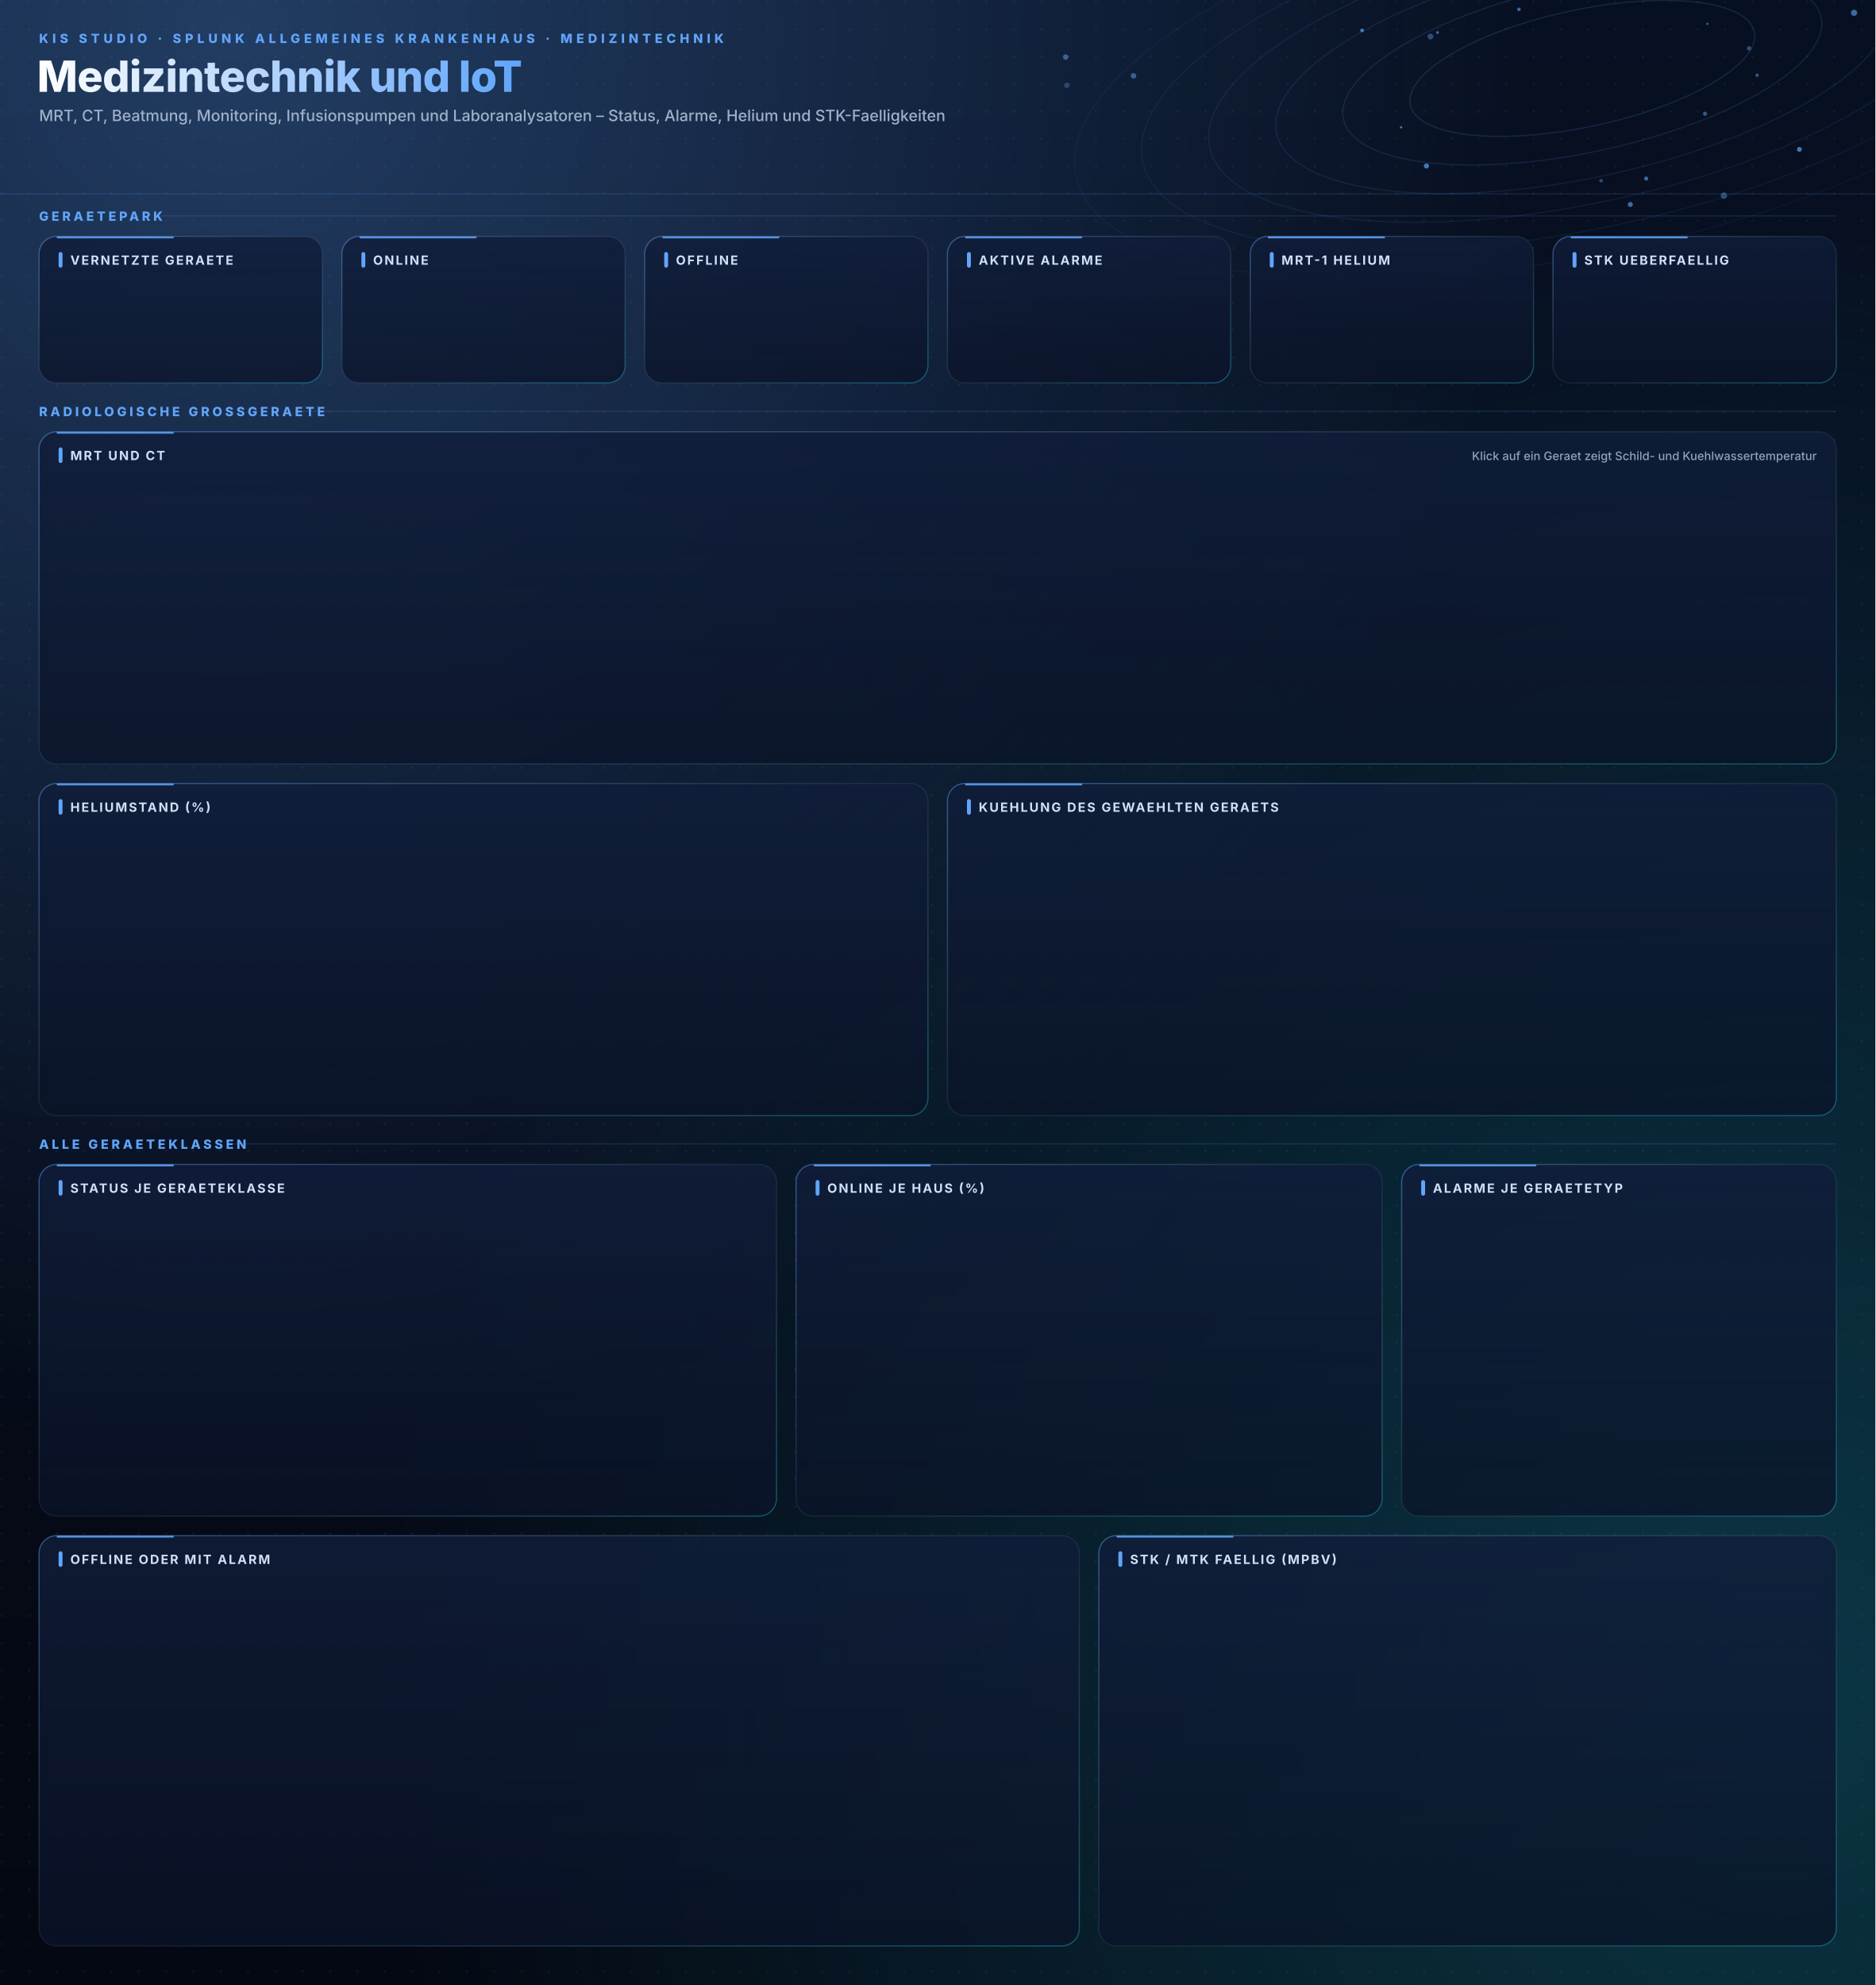
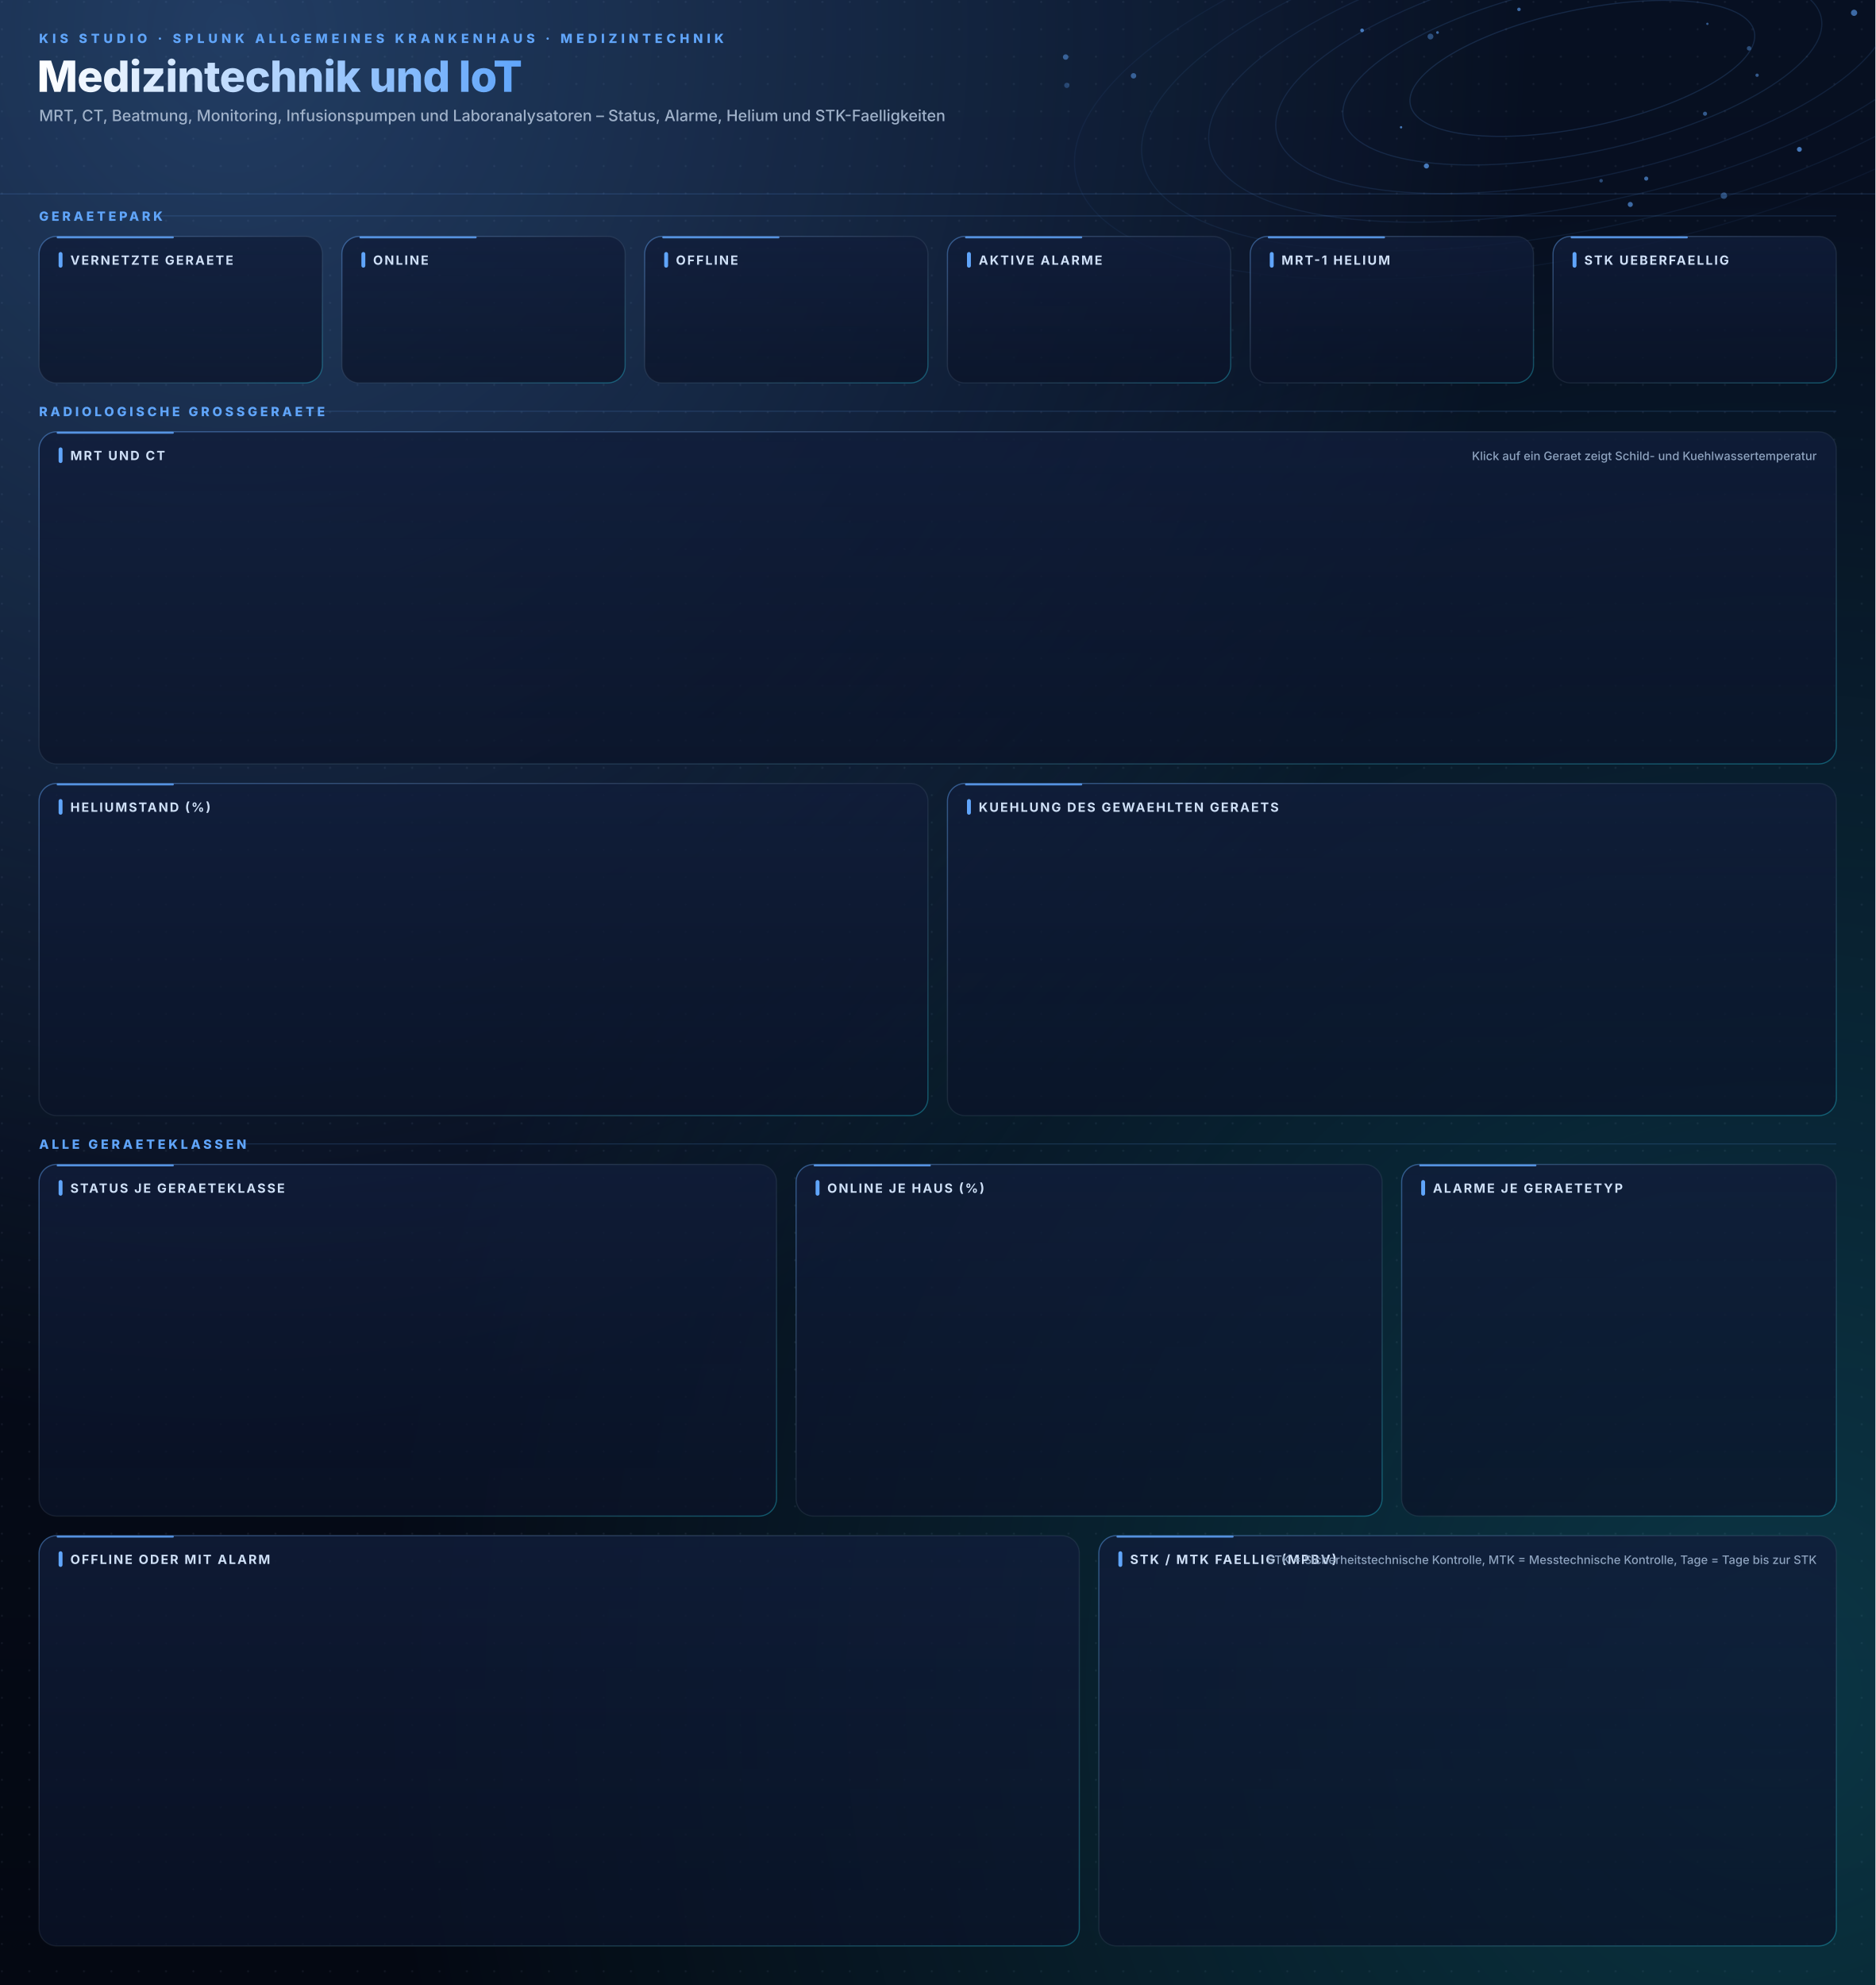
<svg xmlns="http://www.w3.org/2000/svg" width="1920" height="2032" viewBox="0 0 1920 2032">
  <defs>
    <radialGradient id="glowA" cx="0.12" cy="0.02" r="0.7">
      <stop offset="0" stop-color="#60a5fa" stop-opacity="0.30" />
      <stop offset="1" stop-color="#60a5fa" stop-opacity="0" />
    </radialGradient>
    <radialGradient id="glowB" cx="0.95" cy="0.85" r="0.75">
      <stop offset="0" stop-color="#22d3ee" stop-opacity="0.22" />
      <stop offset="1" stop-color="#22d3ee" stop-opacity="0" />
    </radialGradient>
    <linearGradient id="base" x1="0" y1="0" x2="0" y2="1">
      <stop offset="0" stop-color="#071022" />
      <stop offset="1" stop-color="#040812" />
    </linearGradient>
    <linearGradient id="glass" x1="0" y1="0" x2="0" y2="1">
      <stop offset="0" stop-color="#101d3a" stop-opacity="0.82" />
      <stop offset="1" stop-color="#0a1328" stop-opacity="0.74" />
    </linearGradient>
    <linearGradient id="edge" x1="0" y1="0" x2="1" y2="1">
      <stop offset="0" stop-color="#60a5fa" stop-opacity="0.45" />
      <stop offset="0.5" stop-color="#9fb1c9" stop-opacity="0.10" />
      <stop offset="1" stop-color="#22d3ee" stop-opacity="0.35" />
    </linearGradient>
    <linearGradient id="titleFill" x1="0" y1="0" x2="1" y2="0">
      <stop offset="0" stop-color="#ffffff" />
      <stop offset="1" stop-color="#60a5fa" />
    </linearGradient>
    <pattern id="dots" width="28" height="28" patternUnits="userSpaceOnUse">
      <circle cx="2" cy="2" r="1" fill="#9fb1c9" fill-opacity="0.10" />
    </pattern>
    <style>
      .pt { font: 700 13px Inter, 'Segoe UI', 'Helvetica Neue', Arial, sans-serif; letter-spacing: 1.6px; fill: #cfe0f7; }
      .ph { font: 500 12px Inter, 'Segoe UI', 'Helvetica Neue', Arial, sans-serif; fill: #8ea3bf; }
      .sec { font: 800 13px Inter, 'Segoe UI', 'Helvetica Neue', Arial, sans-serif; letter-spacing: 3px; fill: #60a5fa; }
    </style>
  </defs>
  <rect width="1920" height="2032" fill="url(#base)" />
  <rect width="1920" height="2032" fill="url(#dots)" />
  <rect width="1920" height="2032" fill="url(#glowA)" />
  <rect width="1920" height="2032" fill="url(#glowB)" />
  <g>
    <ellipse cx="1620" cy="70" rx="180" ry="60" fill="none" stroke="#60a5fa" stroke-opacity="0.16" stroke-width="1.2" transform="rotate(-12 1620 70)" />
    <ellipse cx="1620" cy="70" rx="250" ry="86" fill="none" stroke="#60a5fa" stroke-opacity="0.14" stroke-width="1.2" transform="rotate(-12 1620 70)" />
    <ellipse cx="1620" cy="70" rx="320" ry="112" fill="none" stroke="#60a5fa" stroke-opacity="0.12" stroke-width="1.2" transform="rotate(-12 1620 70)" />
    <ellipse cx="1620" cy="70" rx="390" ry="138" fill="none" stroke="#60a5fa" stroke-opacity="0.1" stroke-width="1.2" transform="rotate(-12 1620 70)" />
    <ellipse cx="1620" cy="70" rx="460" ry="164" fill="none" stroke="#60a5fa" stroke-opacity="0.08" stroke-width="1.2" transform="rotate(-12 1620 70)" />
    <ellipse cx="1620" cy="70" rx="530" ry="190" fill="none" stroke="#60a5fa" stroke-opacity="0.06" stroke-width="1.2" transform="rotate(-12 1620 70)" />
    <circle cx="1627.1" cy="-70.4" r="2.1" fill="#60a5fa" fill-opacity="0.6" />
    <circle cx="2053.9" cy="-39.6" r="1.4" fill="#60a5fa" fill-opacity="0.3" />
    <circle cx="1685.4" cy="182.8" r="2.1" fill="#60a5fa" fill-opacity="0.6" />
    <circle cx="1898.2" cy="13.1" r="3.2" fill="#60a5fa" fill-opacity="0.6" />
    <circle cx="1555.1" cy="9.6" r="1.8" fill="#60a5fa" fill-opacity="0.6" />
    <circle cx="1889.6" cy="-64.2" r="1.6" fill="#60a5fa" fill-opacity="0.7" />
    <circle cx="1460.4" cy="169.9" r="2.6" fill="#60a5fa" fill-opacity="0.7" />
    <circle cx="1790.7" cy="49.5" r="2.3" fill="#60a5fa" fill-opacity="0.4" />
    <circle cx="1092.2" cy="87.4" r="2.7" fill="#60a5fa" fill-opacity="0.3" />
    <circle cx="1471.7" cy="33.3" r="1.4" fill="#60a5fa" fill-opacity="0.6" />
    <circle cx="1464.5" cy="37.4" r="3" fill="#60a5fa" fill-opacity="0.4" />
    <circle cx="1160.5" cy="77.6" r="2.8" fill="#60a5fa" fill-opacity="0.5" />
    <circle cx="1842.2" cy="152.9" r="2.5" fill="#60a5fa" fill-opacity="0.7" />
    <circle cx="2012.9" cy="-16.1" r="2" fill="#60a5fa" fill-opacity="0.4" />
    <circle cx="1497" cy="-115.6" r="2" fill="#60a5fa" fill-opacity="0.3" />
    <circle cx="1798.9" cy="77" r="1.7" fill="#60a5fa" fill-opacity="0.5" />
    <circle cx="1745.6" cy="116.4" r="2.1" fill="#60a5fa" fill-opacity="0.5" />
    <circle cx="1669.1" cy="209.3" r="2.6" fill="#60a5fa" fill-opacity="0.6" />
    <circle cx="1091" cy="58.4" r="2.8" fill="#60a5fa" fill-opacity="0.5" />
    <circle cx="1511.3" cy="-11" r="1.3" fill="#60a5fa" fill-opacity="0.4" />
    <circle cx="1394.5" cy="31.1" r="1.9" fill="#60a5fa" fill-opacity="0.7" />
    <circle cx="1512.4" cy="-38.5" r="1.5" fill="#60a5fa" fill-opacity="0.6" />
    <circle cx="1748" cy="24.4" r="1.2" fill="#60a5fa" fill-opacity="0.5" />
    <circle cx="1434.4" cy="130.3" r="1.2" fill="#60a5fa" fill-opacity="0.7" />
    <circle cx="1764.9" cy="200.3" r="3.3" fill="#60a5fa" fill-opacity="0.4" />
    <circle cx="1639.2" cy="185" r="1.8" fill="#60a5fa" fill-opacity="0.4" />
  </g>
  <rect x="0" y="198" width="1920" height="1" fill="#60a5fa" fill-opacity="0.18" />
  <text x="40" y="44" style="font: 800 13px Inter, 'Segoe UI', 'Helvetica Neue', Arial, sans-serif; letter-spacing: 4px; fill: #60a5fa;">KIS STUDIO · SPLUNK ALLGEMEINES KRANKENHAUS · MEDIZINTECHNIK</text>
  <text x="38" y="94" style="font: 800 44px Inter, 'Segoe UI', 'Helvetica Neue', Arial, sans-serif; letter-spacing: -0.5px; fill: url(#titleFill);">Medizintechnik und IoT</text>
  <text x="40" y="124" style="font: 500 16px Inter, 'Segoe UI', 'Helvetica Neue', Arial, sans-serif; fill: #9fb1c9;">MRT, CT, Beatmung, Monitoring, Infusionspumpen und Laboranalysatoren – Status, Alarme, Helium und STK-Faelligkeiten</text>
  <g>
    <text x="40" y="226" class="sec">GERAETEPARK</text>
    <line x1="161.4" y1="221" x2="1880" y2="221" stroke="#60a5fa" stroke-opacity="0.18" />
    <text x="40" y="426" class="sec">RADIOLOGISCHE GROSSGERAETE</text>
    <line x1="302.4" y1="421" x2="1880" y2="421" stroke="#60a5fa" stroke-opacity="0.18" />
    <text x="40" y="1176" class="sec">ALLE GERAETEKLASSEN</text>
    <line x1="236.6" y1="1171" x2="1880" y2="1171" stroke="#60a5fa" stroke-opacity="0.18" />
  </g>
  <g>
    <rect x="40" y="242" width="290" height="150" rx="18" fill="url(#glass)" stroke="url(#edge)" stroke-width="1.2" />
    <rect x="58" y="242" width="120" height="2" rx="1" fill="#60a5fa" fill-opacity="0.85" />
    <rect x="60" y="258" width="4" height="16" rx="2" fill="#60a5fa" />
    <text x="72" y="271" class="pt">VERNETZTE GERAETE</text>
    <rect x="350" y="242" width="290" height="150" rx="18" fill="url(#glass)" stroke="url(#edge)" stroke-width="1.2" />
    <rect x="368" y="242" width="120" height="2" rx="1" fill="#60a5fa" fill-opacity="0.85" />
    <rect x="370" y="258" width="4" height="16" rx="2" fill="#60a5fa" />
    <text x="382" y="271" class="pt">ONLINE</text>
    <rect x="660" y="242" width="290" height="150" rx="18" fill="url(#glass)" stroke="url(#edge)" stroke-width="1.2" />
    <rect x="678" y="242" width="120" height="2" rx="1" fill="#60a5fa" fill-opacity="0.85" />
    <rect x="680" y="258" width="4" height="16" rx="2" fill="#60a5fa" />
    <text x="692" y="271" class="pt">OFFLINE</text>
    <rect x="970" y="242" width="290" height="150" rx="18" fill="url(#glass)" stroke="url(#edge)" stroke-width="1.2" />
    <rect x="988" y="242" width="120" height="2" rx="1" fill="#60a5fa" fill-opacity="0.85" />
    <rect x="990" y="258" width="4" height="16" rx="2" fill="#60a5fa" />
    <text x="1002" y="271" class="pt">AKTIVE ALARME</text>
    <rect x="1280" y="242" width="290" height="150" rx="18" fill="url(#glass)" stroke="url(#edge)" stroke-width="1.2" />
    <rect x="1298" y="242" width="120" height="2" rx="1" fill="#60a5fa" fill-opacity="0.85" />
    <rect x="1300" y="258" width="4" height="16" rx="2" fill="#60a5fa" />
    <text x="1312" y="271" class="pt">MRT-1 HELIUM</text>
    <rect x="1590" y="242" width="290" height="150" rx="18" fill="url(#glass)" stroke="url(#edge)" stroke-width="1.2" />
    <rect x="1608" y="242" width="120" height="2" rx="1" fill="#60a5fa" fill-opacity="0.85" />
    <rect x="1610" y="258" width="4" height="16" rx="2" fill="#60a5fa" />
    <text x="1622" y="271" class="pt">STK UEBERFAELLIG</text>
    <rect x="40" y="442" width="1840" height="340" rx="18" fill="url(#glass)" stroke="url(#edge)" stroke-width="1.2" />
    <rect x="58" y="442" width="120" height="2" rx="1" fill="#60a5fa" fill-opacity="0.85" />
    <rect x="60" y="458" width="4" height="16" rx="2" fill="#60a5fa" />
    <text x="72" y="471" class="pt">MRT UND CT</text>
    <text x="1860" y="471" class="ph" text-anchor="end">Klick auf ein Geraet zeigt Schild- und Kuehlwassertemperatur</text>
    <rect x="40" y="802" width="910" height="340" rx="18" fill="url(#glass)" stroke="url(#edge)" stroke-width="1.2" />
    <rect x="58" y="802" width="120" height="2" rx="1" fill="#60a5fa" fill-opacity="0.85" />
    <rect x="60" y="818" width="4" height="16" rx="2" fill="#60a5fa" />
    <text x="72" y="831" class="pt">HELIUMSTAND (%)</text>
    <rect x="970" y="802" width="910" height="340" rx="18" fill="url(#glass)" stroke="url(#edge)" stroke-width="1.2" />
    <rect x="988" y="802" width="120" height="2" rx="1" fill="#60a5fa" fill-opacity="0.85" />
    <rect x="990" y="818" width="4" height="16" rx="2" fill="#60a5fa" />
    <text x="1002" y="831" class="pt">KUEHLUNG DES GEWAEHLTEN GERAETS</text>
    <rect x="40" y="1192" width="755" height="360" rx="18" fill="url(#glass)" stroke="url(#edge)" stroke-width="1.2" />
    <rect x="58" y="1192" width="120" height="2" rx="1" fill="#60a5fa" fill-opacity="0.85" />
    <rect x="60" y="1208" width="4" height="16" rx="2" fill="#60a5fa" />
    <text x="72" y="1221" class="pt">STATUS JE GERAETEKLASSE</text>
    <rect x="815" y="1192" width="600" height="360" rx="18" fill="url(#glass)" stroke="url(#edge)" stroke-width="1.2" />
    <rect x="833" y="1192" width="120" height="2" rx="1" fill="#60a5fa" fill-opacity="0.85" />
    <rect x="835" y="1208" width="4" height="16" rx="2" fill="#60a5fa" />
    <text x="847" y="1221" class="pt">ONLINE JE HAUS (%)</text>
    <rect x="1435" y="1192" width="445" height="360" rx="18" fill="url(#glass)" stroke="url(#edge)" stroke-width="1.2" />
    <rect x="1453" y="1192" width="120" height="2" rx="1" fill="#60a5fa" fill-opacity="0.85" />
    <rect x="1455" y="1208" width="4" height="16" rx="2" fill="#60a5fa" />
    <text x="1467" y="1221" class="pt">ALARME JE GERAETETYP</text>
    <rect x="40" y="1572" width="1065" height="420" rx="18" fill="url(#glass)" stroke="url(#edge)" stroke-width="1.2" />
    <rect x="58" y="1572" width="120" height="2" rx="1" fill="#60a5fa" fill-opacity="0.85" />
    <rect x="60" y="1588" width="4" height="16" rx="2" fill="#60a5fa" />
    <text x="72" y="1601" class="pt">OFFLINE ODER MIT ALARM</text>
    <rect x="1125" y="1572" width="755" height="420" rx="18" fill="url(#glass)" stroke="url(#edge)" stroke-width="1.2" />
    <rect x="1143" y="1572" width="120" height="2" rx="1" fill="#60a5fa" fill-opacity="0.85" />
    <rect x="1145" y="1588" width="4" height="16" rx="2" fill="#60a5fa" />
    <text x="1157" y="1601" class="pt">STK / MTK FAELLIG (MPBV)</text>
+     <text x="1860" y="1601" class="ph" text-anchor="end">STK = Sicherheitstechnische Kontrolle, MTK = Messtechnische Kontrolle, Tage = Tage bis zur STK</text>
  </g>
</svg>
